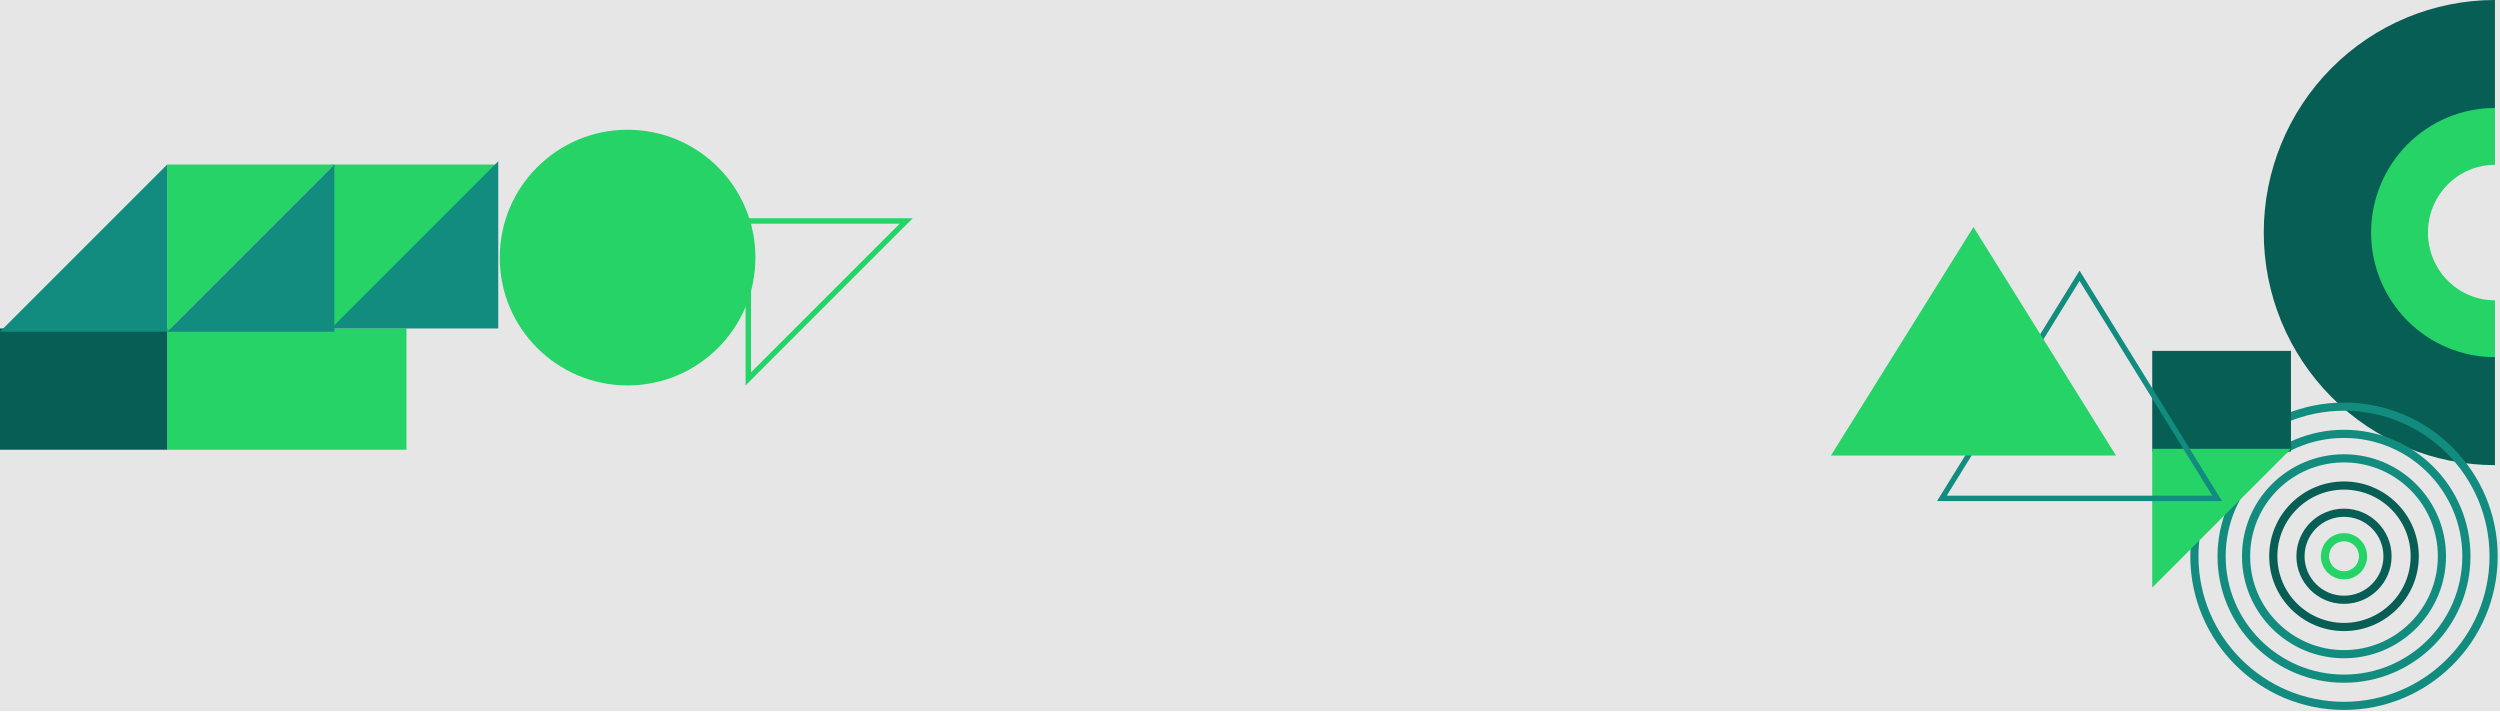
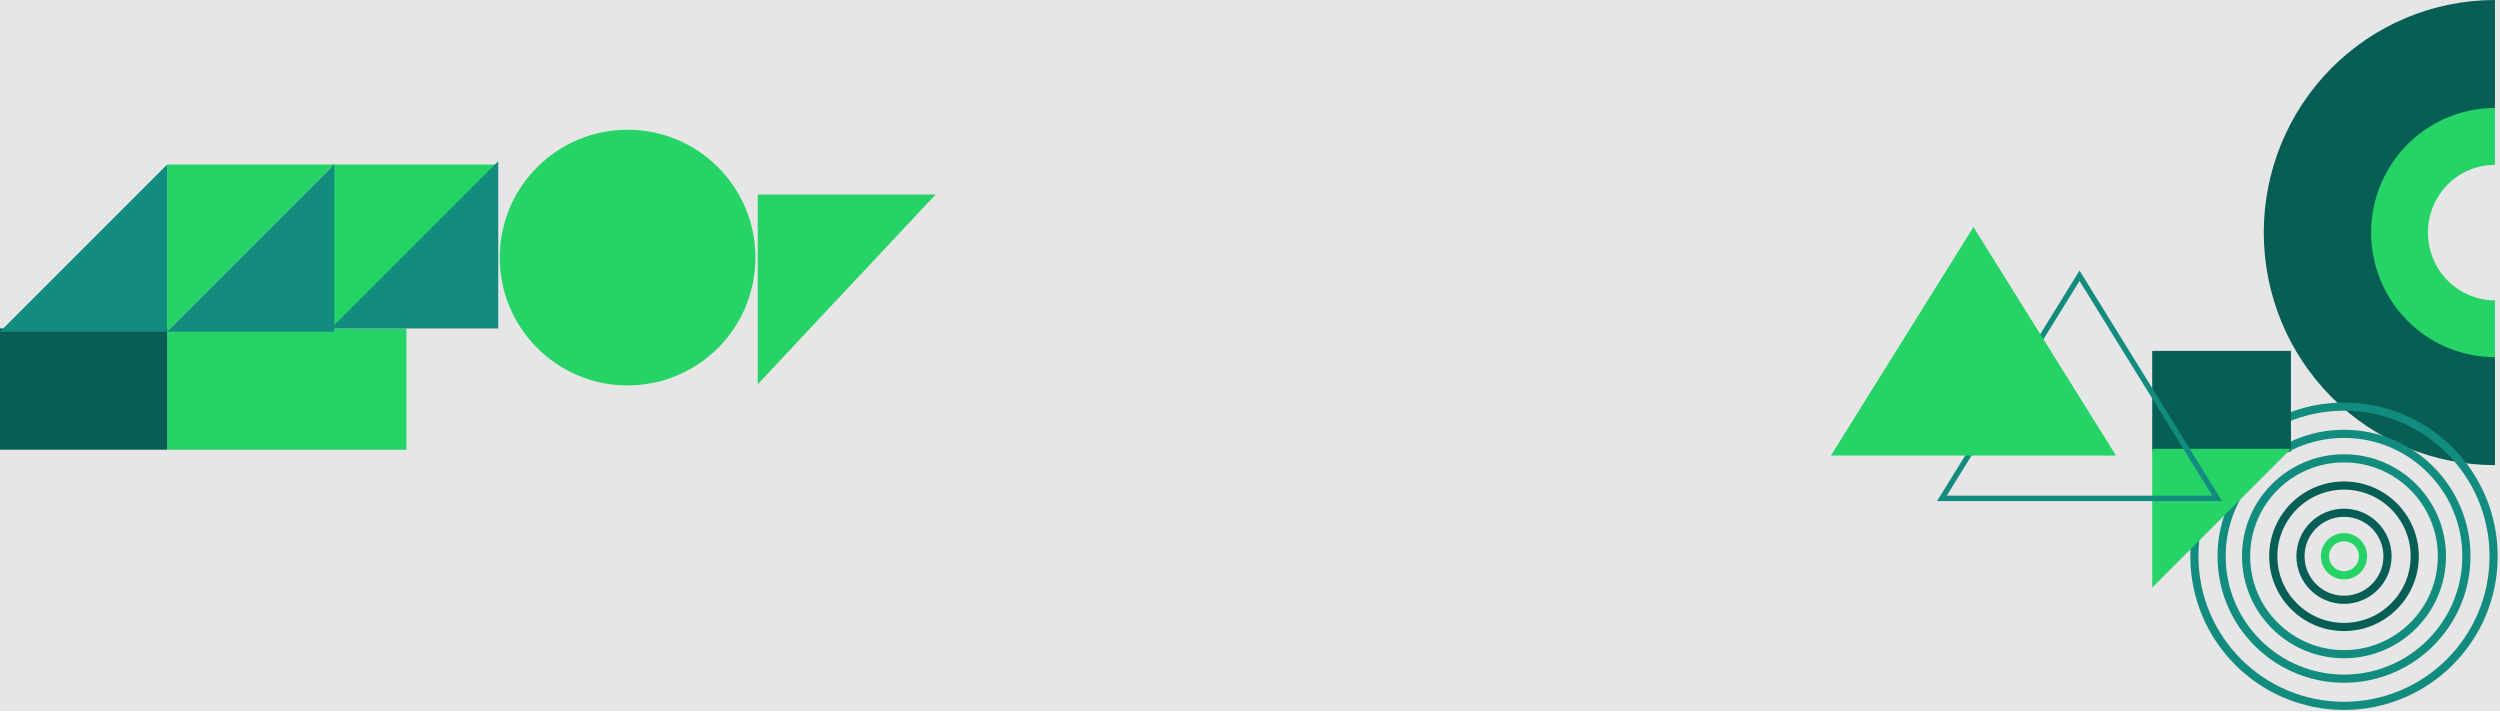
<svg xmlns="http://www.w3.org/2000/svg" width="1002" height="285" viewBox="0 0 1002 285" fill="none">
  <path opacity="0.1" d="M0 0H1002V285H0V0Z" fill="black" />
  <path d="M132.693 132.957V65.953H199.696L132.693 132.957Z" fill="#25D366" />
  <path d="M67.003 132.957V65.953H134.007L67.003 132.957Z" fill="#25D366" />
  <path d="M162.91 131.643H67.003V180.253H162.91V131.643Z" fill="#25D366" />
  <path d="M67.004 131.643H0V180.253H67.004V131.643Z" fill="#075E54" />
  <path d="M134.007 65.953V132.957H67.003L134.007 65.953Z" fill="#128C7E" />
  <path d="M67.004 65.953V132.957H0L67.004 65.953ZM199.696 64.64V131.644H132.693L199.696 64.64Z" fill="#128C7E" />
  <path d="M251.535 52C223.237 52 200.297 74.94 200.297 103.239C200.297 131.537 223.237 154.477 251.535 154.477C279.833 154.477 302.773 131.537 302.773 103.239C302.773 74.941 279.833 52 251.535 52Z" fill="#25D366" />
-   <path d="M363.202 88.563L299.921 151.844V88.563H363.202ZM251.535 83.306C262.542 83.306 271.466 92.23 271.466 103.237C271.466 114.245 262.542 123.168 251.535 123.168C240.529 123.168 231.604 114.245 231.604 103.237C231.604 92.231 240.528 83.306 251.535 83.306Z" stroke="#25D366" stroke-width="2.18" />
+   <path d="M372.483 79.056L338.555 115.237L304.789 151.244V79.056H372.483ZM253.369 73.09C265.056 73.09 274.648 83.215 274.648 95.855C274.648 108.494 265.056 118.619 253.369 118.619C241.683 118.619 232.09 108.494 232.09 95.855C232.09 83.216 241.683 73.09 253.369 73.09Z" fill="#25D366" stroke="#25D366" stroke-width="2.18" />
  <path d="M999.983 42.52C986.682 42.52 973.926 47.86 964.521 57.368C955.116 66.875 949.833 79.769 949.833 93.215C949.833 106.66 955.116 119.554 964.521 129.062C973.926 138.569 986.682 143.91 999.983 143.91V120.375C996.447 120.372 992.948 119.667 989.686 118.301C986.425 116.936 983.467 114.937 980.984 112.42C975.945 107.326 973.114 100.418 973.114 93.215C973.114 86.011 975.945 79.103 980.984 74.009C983.467 71.492 986.425 69.493 989.686 68.128C992.948 66.762 996.447 66.057 999.983 66.054V42.52Z" fill="#25D366" />
  <path d="M999.982 0C975.405 0 951.835 9.82 934.456 27.302C917.077 44.782 907.314 68.492 907.314 93.214C907.314 117.935 917.077 141.645 934.456 159.126C951.835 176.606 975.405 186.427 999.982 186.427V143.153C993.455 143.15 986.993 141.856 980.968 139.346C974.943 136.835 969.474 133.158 964.876 128.526C955.566 119.161 950.335 106.458 950.335 93.214C950.335 79.969 955.566 67.266 964.876 57.901C969.474 53.269 974.943 49.592 980.968 47.082C986.993 44.571 993.455 43.277 999.982 43.274V0Z" fill="#075E54" />
  <path d="M939.475 162.988C906.359 162.988 879.513 189.834 879.513 222.95C879.513 256.066 906.359 282.912 939.475 282.912C972.591 282.912 999.437 256.066 999.437 222.95C999.437 189.834 972.591 162.988 939.475 162.988Z" stroke="#128C7E" stroke-width="3.271" />
  <path d="M939.476 173.89C912.381 173.89 890.416 195.855 890.416 222.95C890.416 250.045 912.381 272.01 939.476 272.01C966.571 272.01 988.536 250.045 988.536 222.95C988.536 195.855 966.571 173.89 939.476 173.89Z" stroke="#128C7E" stroke-width="3.271" />
  <path d="M939.475 183.702C917.799 183.702 900.227 201.274 900.227 222.949C900.227 244.625 917.799 262.197 939.475 262.197C961.151 262.197 978.723 244.625 978.723 222.949C978.723 201.274 961.151 183.702 939.475 183.702Z" stroke="#128C7E" stroke-width="3.271" />
  <path d="M939.476 194.604C923.821 194.604 911.13 207.294 911.13 222.949C911.13 238.604 923.821 251.295 939.476 251.295C955.131 251.295 967.822 238.604 967.822 222.949C967.822 207.294 955.131 194.604 939.476 194.604Z" stroke="#075E54" stroke-width="3.271" />
  <path d="M939.475 205.506C929.841 205.506 922.031 213.315 922.031 222.949C922.031 232.583 929.841 240.393 939.475 240.393C949.109 240.393 956.918 232.583 956.918 222.949C956.918 213.315 949.109 205.506 939.475 205.506Z" stroke="#075E54" stroke-width="3.271" />
  <path d="M939.476 215.317C937.452 215.317 935.511 216.121 934.079 217.552C932.648 218.984 931.844 220.925 931.844 222.949C931.844 224.973 932.648 226.914 934.079 228.346C935.511 229.777 937.452 230.581 939.476 230.581C941.5 230.581 943.441 229.777 944.873 228.346C946.304 226.914 947.108 224.973 947.108 222.949C947.108 220.925 946.304 218.984 944.873 217.552C943.441 216.121 941.5 215.317 939.476 215.317Z" stroke="#25D366" stroke-width="3.271" />
  <path d="M862.615 180.977H918.216V140.639H862.615V180.977Z" fill="#075E54" />
  <path d="M862.615 235.488V179.887H918.216L862.615 235.488Z" fill="#25D366" />
  <path d="M778.311 199.75L833.476 110.518L888.642 199.75H778.311Z" stroke="#128C7E" stroke-width="2.18" />
  <path d="M790.958 91L848.08 182.578H733.837L790.958 91Z" fill="#25D366" />
</svg>
